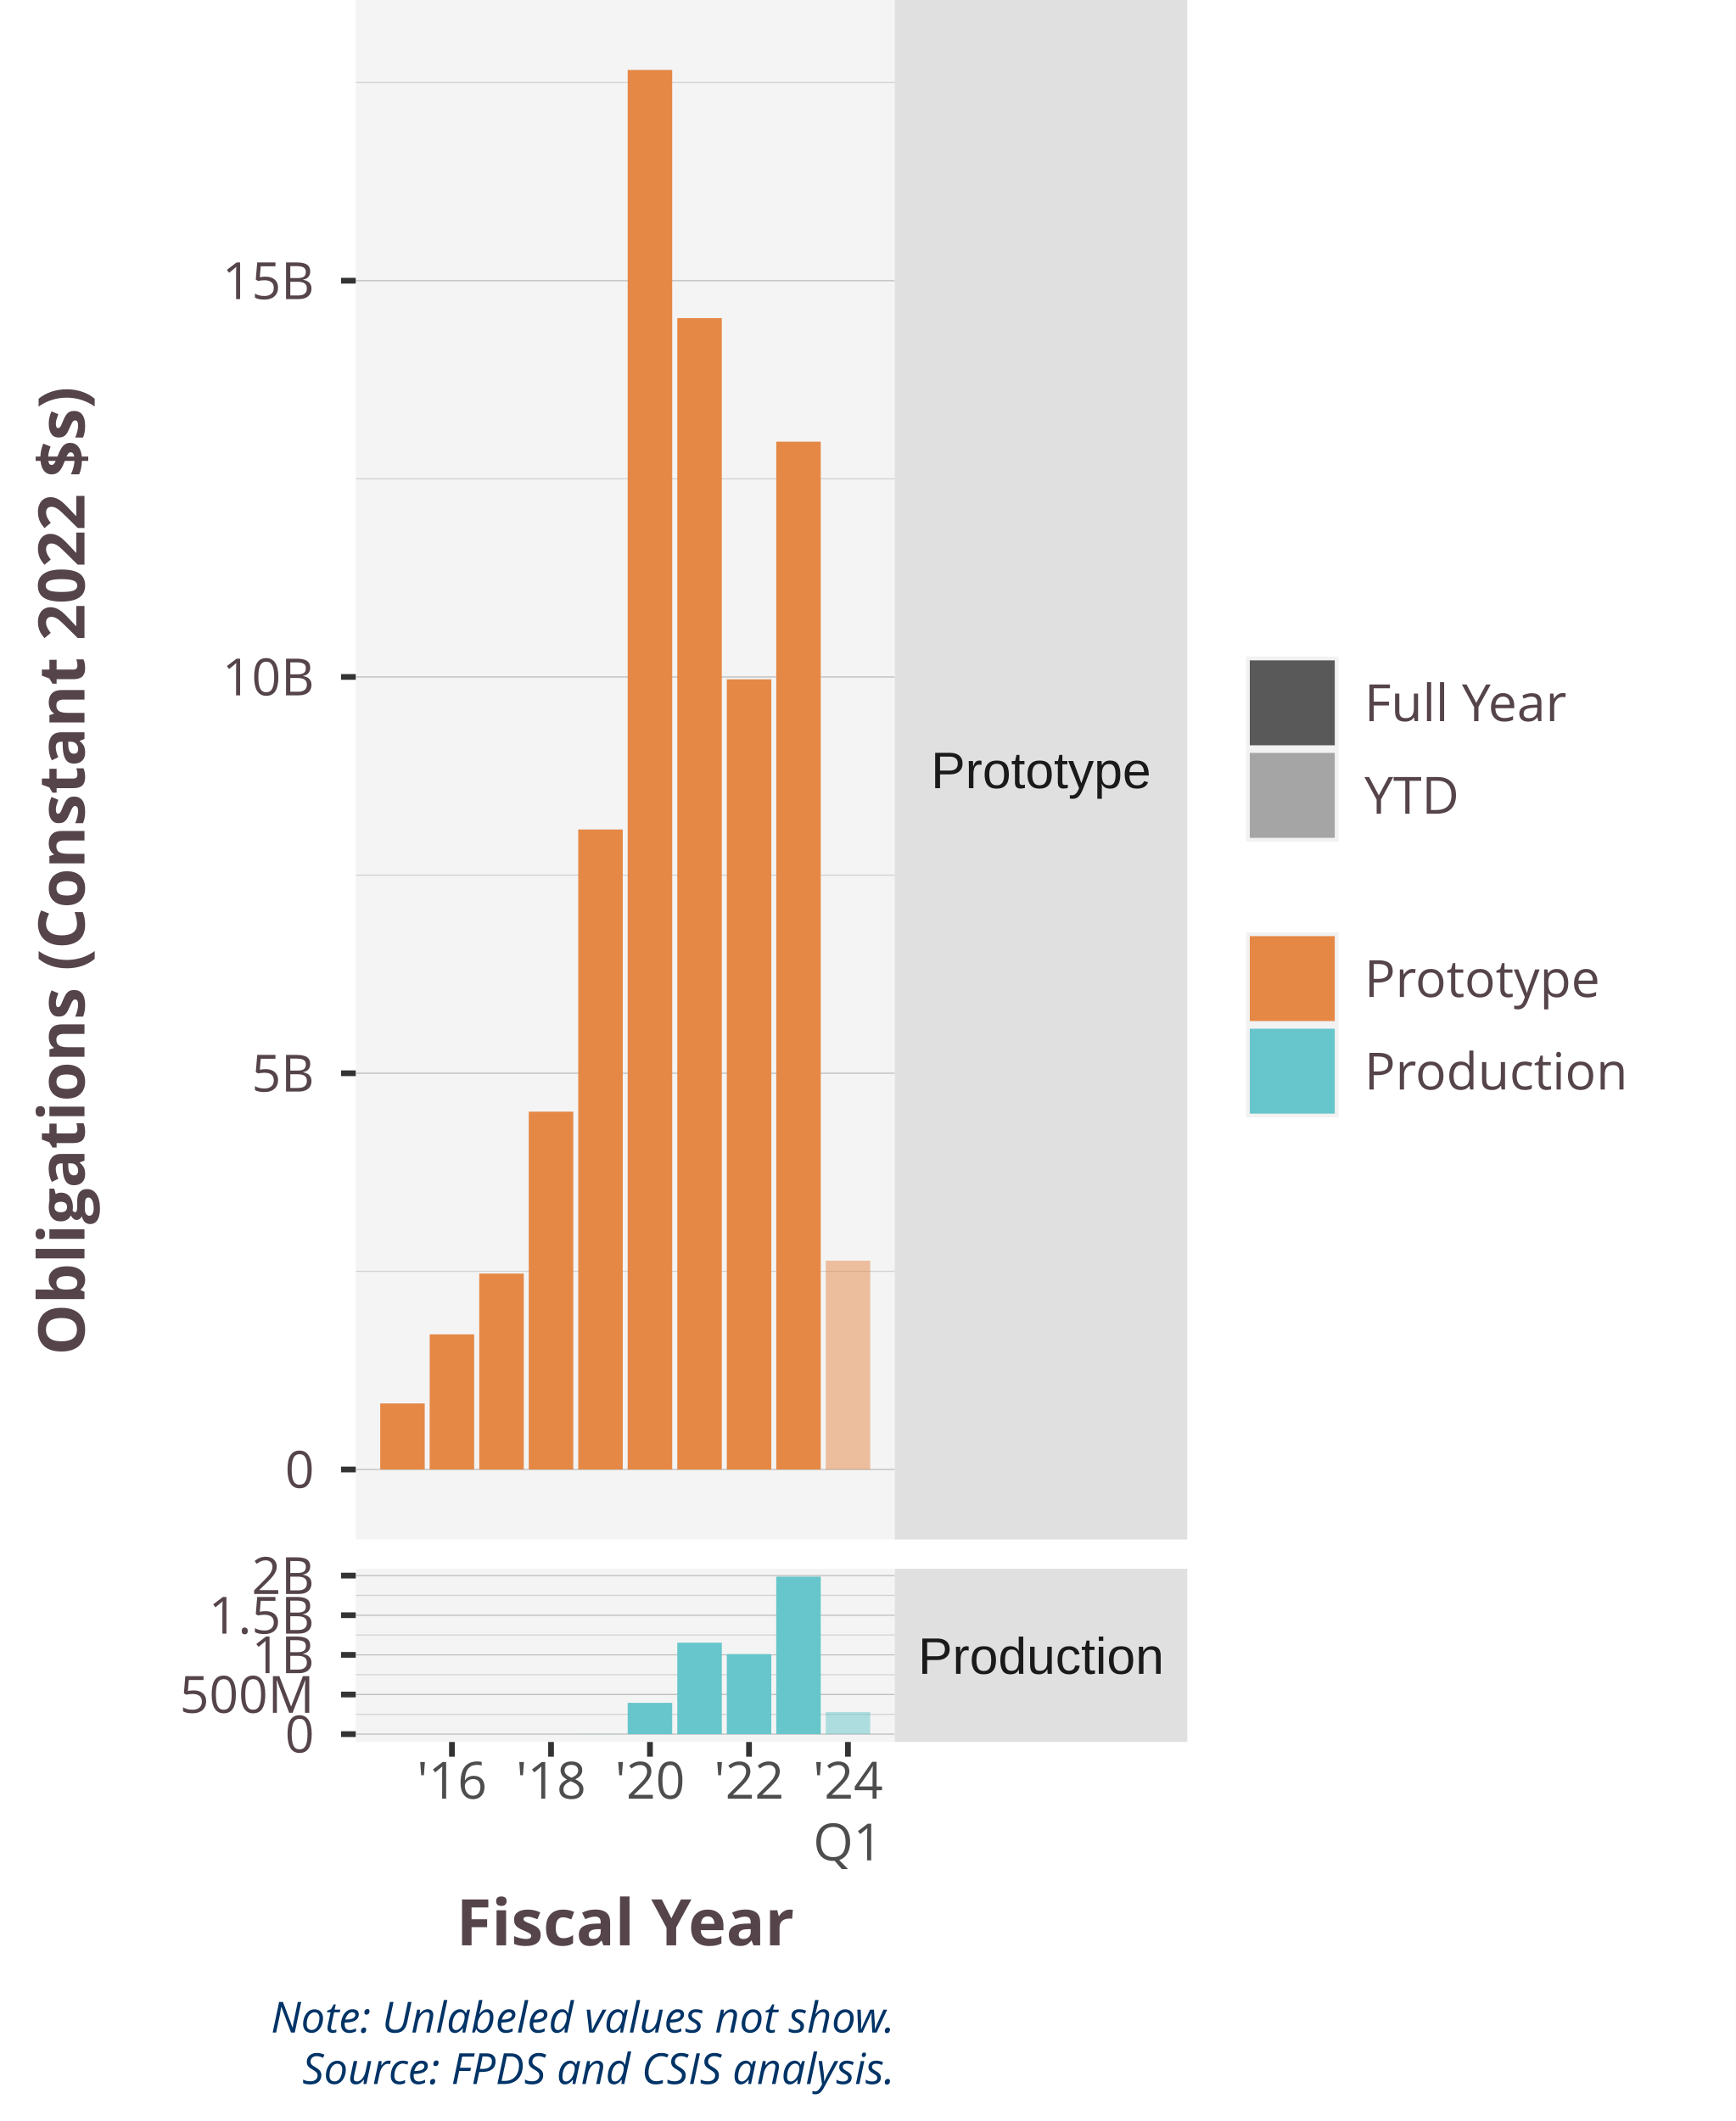
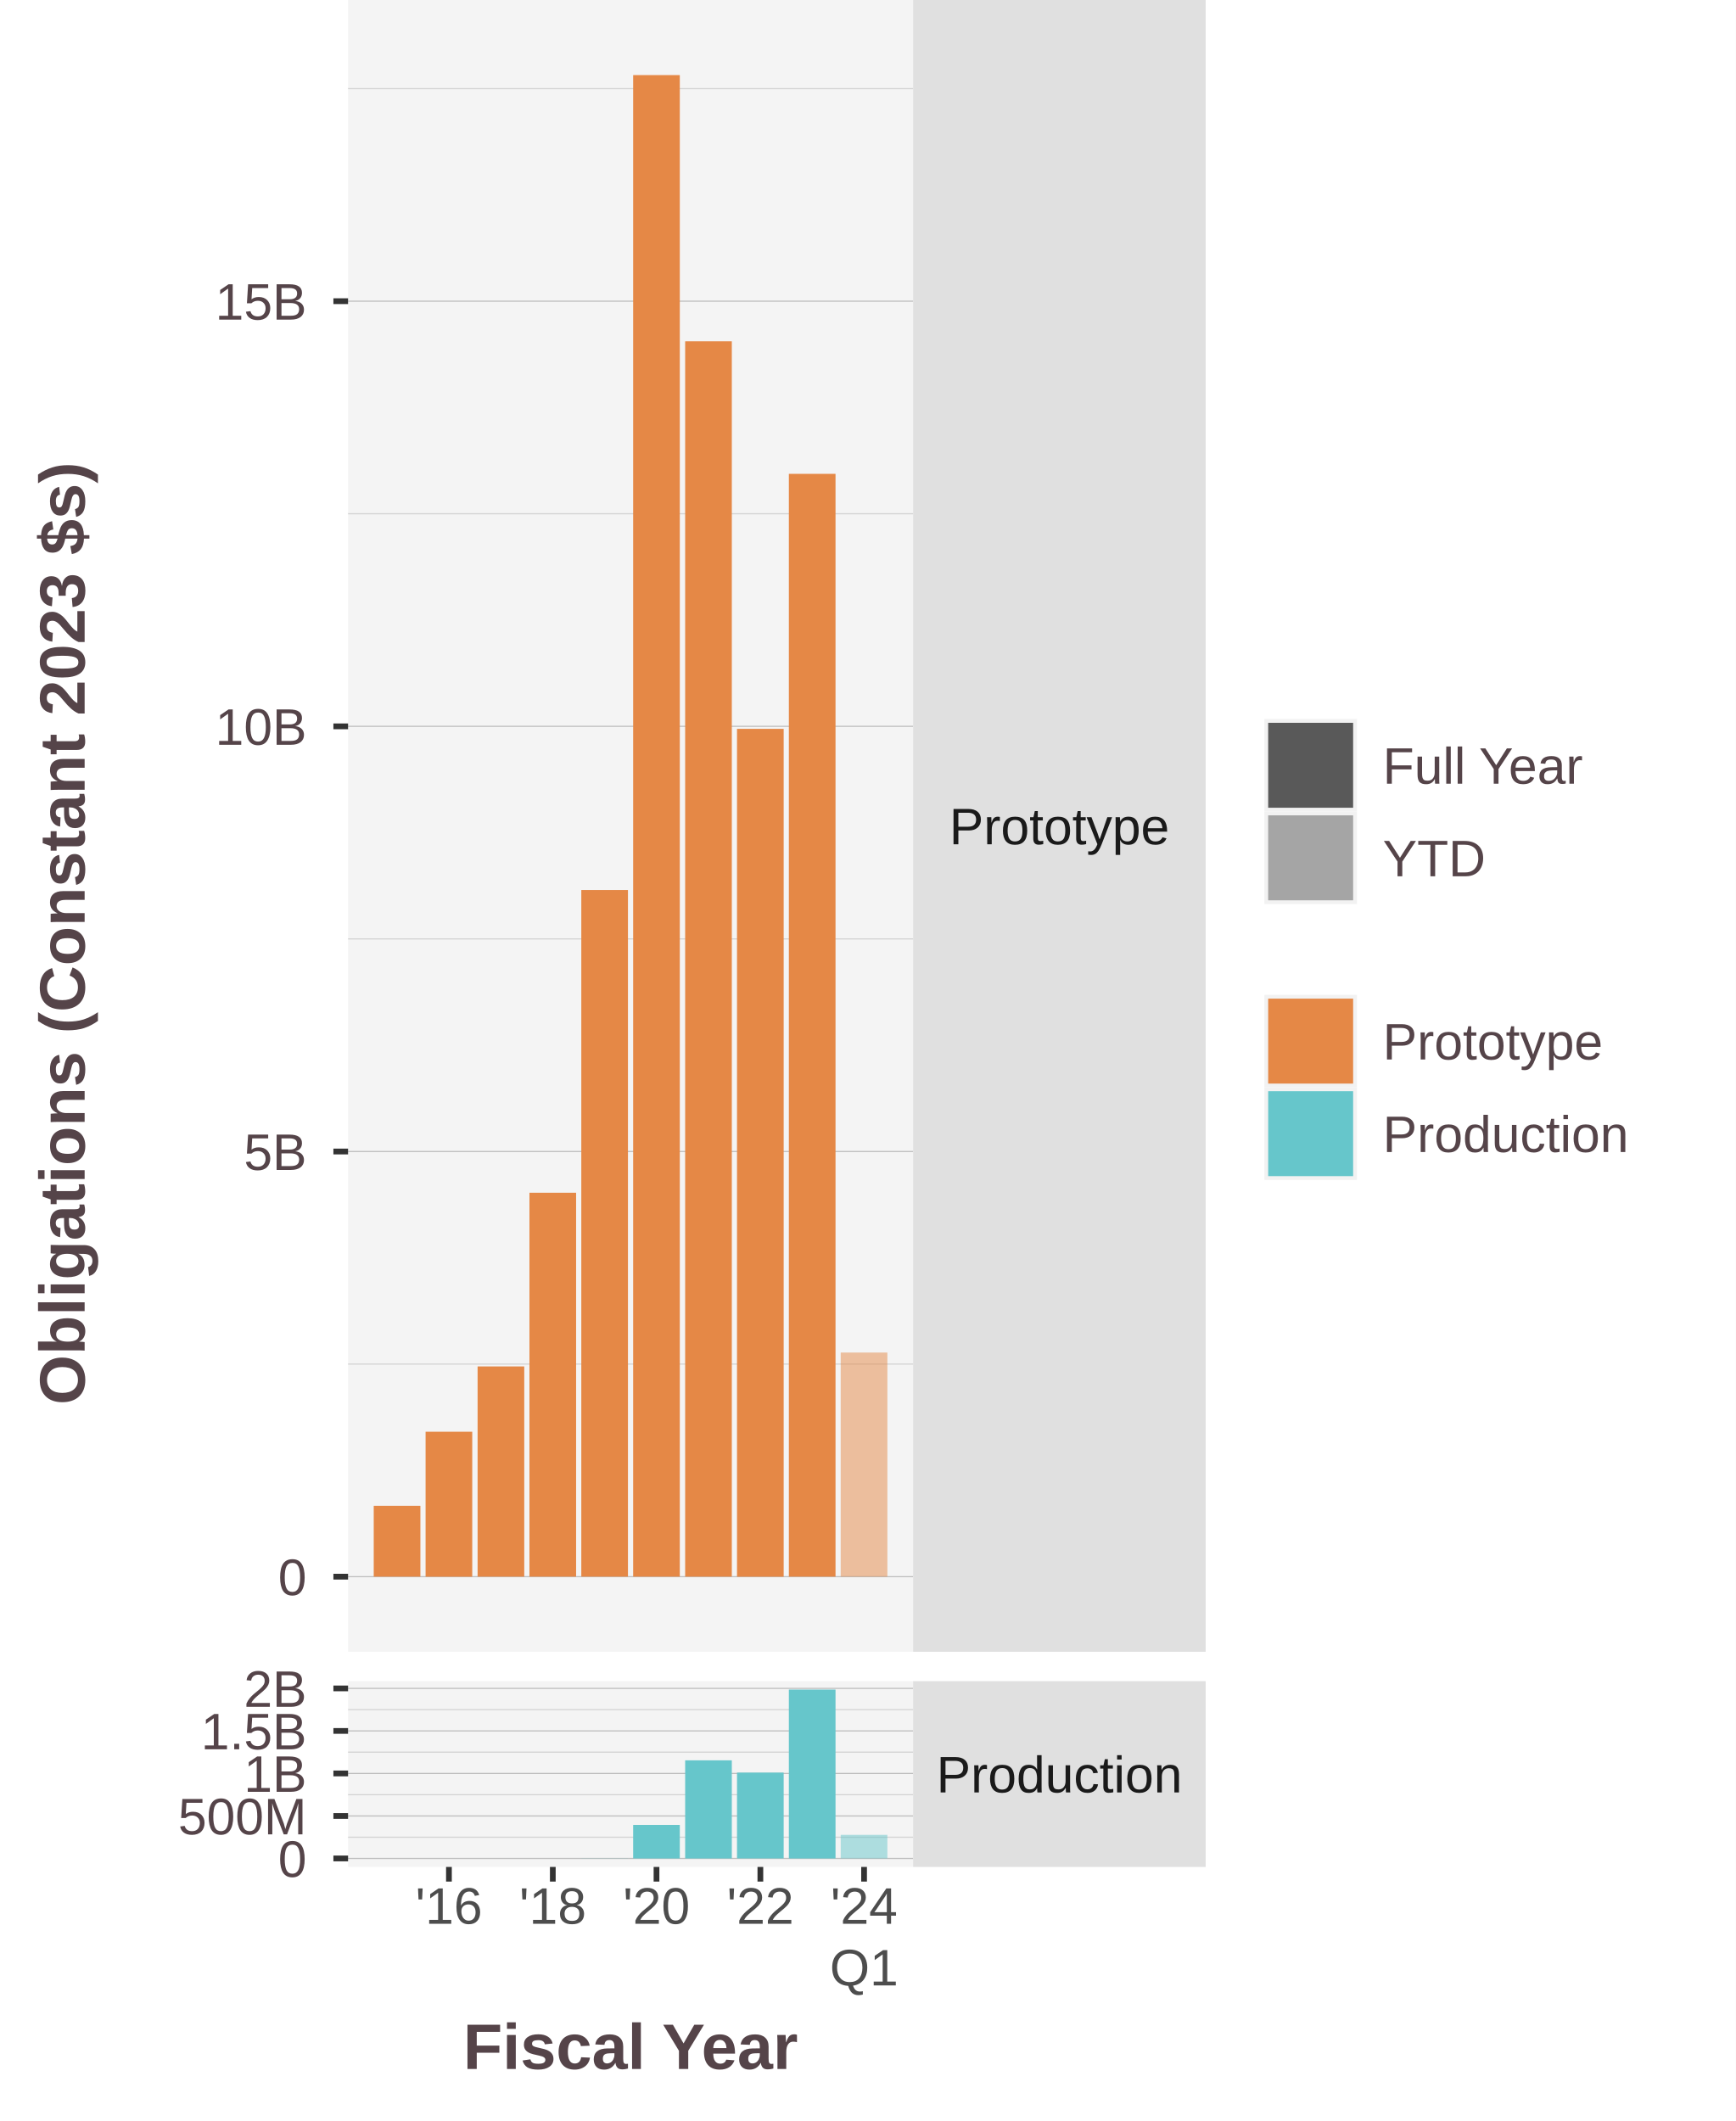
<svg xmlns="http://www.w3.org/2000/svg" class="svglite" width="324.00pt" height="396.00pt" viewBox="0 0 324.00 396.00">
  <defs>
    <style type="text/css">
    .svglite line, .svglite polyline, .svglite polygon, .svglite path, .svglite rect, .svglite circle {
      fill: none;
      stroke: #000000;
      stroke-linecap: round;
      stroke-linejoin: round;
      stroke-miterlimit: 10.00;
    }
    .svglite text {
      white-space: pre;
    }
  </style>
  </defs>
  <rect width="100%" height="100%" style="stroke: none; fill: #FFFFFF;" />
  <defs>
    <clipPath id="cpMC4wMHwzMjQuMDB8MC4wMHwzOTYuMDA=">
      <rect x="0.00" y="0.00" width="324.00" height="396.00" />
    </clipPath>
  </defs>
  <g clip-path="url(#cpMC4wMHwzMjQuMDB8MC4wMHwzOTYuMDA=)">
    <rect x="0.00" y="0.00" width="324.00" height="396.00" style="stroke-width: 1.07; stroke: #FFFFFF; fill: #FFFFFF;" />
  </g>
  <defs>
-     <clipPath id="cpNjYuNDF8MTY3LjAzfDAuMDB8Mjg3LjQy">
-       <rect x="66.41" y="0.00" width="100.63" height="287.42" />
+     <clipPath id="cpNjQuOTh8MTcwLjQ2fDAuMDB8MzA4LjM5">
+       <rect x="64.98" y="0.00" width="105.48" height="308.39" />
    </clipPath>
  </defs>
-   <g clip-path="url(#cpNjYuNDF8MTY3LjAzfDAuMDB8Mjg3LjQy)">
-     <rect x="66.41" y="-0" width="100.63" height="287.42" style="stroke-width: 1.07; stroke: none; fill: #F4F4F4;" />
-     <polyline points="66.41,237.37 167.03,237.37 " style="stroke-width: 0.21; stroke: #D3D3D3; stroke-linecap: butt;" />
-     <polyline points="66.41,163.39 167.03,163.39 " style="stroke-width: 0.21; stroke: #D3D3D3; stroke-linecap: butt;" />
-     <polyline points="66.41,89.40 167.03,89.40 " style="stroke-width: 0.21; stroke: #D3D3D3; stroke-linecap: butt;" />
-     <polyline points="66.41,15.42 167.03,15.42 " style="stroke-width: 0.21; stroke: #D3D3D3; stroke-linecap: butt;" />
-     <polyline points="66.41,274.36 167.03,274.36 " style="stroke-width: 0.21; stroke: #BEBEBE; stroke-linecap: butt;" />
-     <polyline points="66.41,200.38 167.03,200.38 " style="stroke-width: 0.21; stroke: #BEBEBE; stroke-linecap: butt;" />
-     <polyline points="66.41,126.39 167.03,126.39 " style="stroke-width: 0.21; stroke: #BEBEBE; stroke-linecap: butt;" />
-     <polyline points="66.41,52.41 167.03,52.41 " style="stroke-width: 0.21; stroke: #BEBEBE; stroke-linecap: butt;" />
-     <rect x="70.98" y="262.03" width="8.31" height="12.33" style="stroke-width: 1.07; stroke: none; stroke-linecap: butt; stroke-linejoin: miter; fill: #E58846;" />
-     <rect x="80.21" y="249.13" width="8.31" height="25.23" style="stroke-width: 1.07; stroke: none; stroke-linecap: butt; stroke-linejoin: miter; fill: #E58846;" />
-     <rect x="89.47" y="237.78" width="8.31" height="36.58" style="stroke-width: 1.07; stroke: none; stroke-linecap: butt; stroke-linejoin: miter; fill: #E58846;" />
-     <rect x="98.71" y="207.55" width="8.31" height="66.81" style="stroke-width: 1.07; stroke: none; stroke-linecap: butt; stroke-linejoin: miter; fill: #E58846;" />
-     <rect x="107.95" y="154.87" width="8.31" height="119.49" style="stroke-width: 1.07; stroke: none; stroke-linecap: butt; stroke-linejoin: miter; fill: #E58846;" />
-     <rect x="117.18" y="13.06" width="8.31" height="261.30" style="stroke-width: 1.07; stroke: none; stroke-linecap: butt; stroke-linejoin: miter; fill: #E58846;" />
-     <rect x="126.44" y="59.39" width="8.31" height="214.97" style="stroke-width: 1.07; stroke: none; stroke-linecap: butt; stroke-linejoin: miter; fill: #E58846;" />
-     <rect x="135.68" y="126.83" width="8.31" height="147.53" style="stroke-width: 1.07; stroke: none; stroke-linecap: butt; stroke-linejoin: miter; fill: #E58846;" />
-     <rect x="144.91" y="82.46" width="8.31" height="191.90" style="stroke-width: 1.07; stroke: none; stroke-linecap: butt; stroke-linejoin: miter; fill: #E58846;" />
-     <rect x="154.15" y="235.37" width="8.31" height="38.99" style="stroke-width: 1.07; stroke: none; stroke-linecap: butt; stroke-linejoin: miter; fill: #E58846; fill-opacity: 0.50;" />
+   <g clip-path="url(#cpNjQuOTh8MTcwLjQ2fDAuMDB8MzA4LjM5)">
+     <rect x="64.98" y="-0" width="105.48" height="308.39" style="stroke-width: 1.07; stroke: none; fill: #F4F4F4;" />
+     <polyline points="64.98,254.68 170.46,254.68 " style="stroke-width: 0.21; stroke: #D3D3D3; stroke-linecap: butt;" />
+     <polyline points="64.98,175.30 170.46,175.30 " style="stroke-width: 0.21; stroke: #D3D3D3; stroke-linecap: butt;" />
+     <polyline points="64.98,95.92 170.46,95.92 " style="stroke-width: 0.21; stroke: #D3D3D3; stroke-linecap: butt;" />
+     <polyline points="64.98,16.55 170.46,16.55 " style="stroke-width: 0.21; stroke: #D3D3D3; stroke-linecap: butt;" />
+     <polyline points="64.98,294.37 170.46,294.37 " style="stroke-width: 0.21; stroke: #BEBEBE; stroke-linecap: butt;" />
+     <polyline points="64.98,214.99 170.46,214.99 " style="stroke-width: 0.21; stroke: #BEBEBE; stroke-linecap: butt;" />
+     <polyline points="64.98,135.61 170.46,135.61 " style="stroke-width: 0.21; stroke: #BEBEBE; stroke-linecap: butt;" />
+     <polyline points="64.98,56.23 170.46,56.23 " style="stroke-width: 0.21; stroke: #BEBEBE; stroke-linecap: butt;" />
+     <rect x="69.77" y="281.14" width="8.71" height="13.23" style="stroke-width: 1.07; stroke: none; stroke-linecap: butt; stroke-linejoin: miter; fill: #E58846;" />
+     <rect x="79.45" y="267.31" width="8.71" height="27.07" style="stroke-width: 1.07; stroke: none; stroke-linecap: butt; stroke-linejoin: miter; fill: #E58846;" />
+     <rect x="89.16" y="255.12" width="8.71" height="39.25" style="stroke-width: 1.07; stroke: none; stroke-linecap: butt; stroke-linejoin: miter; fill: #E58846;" />
+     <rect x="98.84" y="222.69" width="8.71" height="71.68" style="stroke-width: 1.07; stroke: none; stroke-linecap: butt; stroke-linejoin: miter; fill: #E58846;" />
+     <rect x="108.52" y="166.17" width="8.71" height="128.20" style="stroke-width: 1.07; stroke: none; stroke-linecap: butt; stroke-linejoin: miter; fill: #E58846;" />
+     <rect x="118.20" y="14.02" width="8.71" height="280.35" style="stroke-width: 1.07; stroke: none; stroke-linecap: butt; stroke-linejoin: miter; fill: #E58846;" />
+     <rect x="127.91" y="63.72" width="8.71" height="230.65" style="stroke-width: 1.07; stroke: none; stroke-linecap: butt; stroke-linejoin: miter; fill: #E58846;" />
+     <rect x="137.59" y="136.08" width="8.71" height="158.30" style="stroke-width: 1.07; stroke: none; stroke-linecap: butt; stroke-linejoin: miter; fill: #E58846;" />
+     <rect x="147.27" y="88.47" width="8.71" height="205.90" style="stroke-width: 1.07; stroke: none; stroke-linecap: butt; stroke-linejoin: miter; fill: #E58846;" />
+     <rect x="156.95" y="252.53" width="8.71" height="41.84" style="stroke-width: 1.07; stroke: none; stroke-linecap: butt; stroke-linejoin: miter; fill: #E58846; fill-opacity: 0.50;" />
  </g>
  <g clip-path="url(#cpMC4wMHwzMjQuMDB8MC4wMHwzOTYuMDA=)">
</g>
  <defs>
-     <clipPath id="cpNjYuNDF8MTY3LjAzfDI5Mi45MHwzMjUuMjQ=">
-       <rect x="66.41" y="292.90" width="100.63" height="32.33" />
+     <clipPath id="cpNjQuOTh8MTcwLjQ2fDMxMy44N3wzNDguNTY=">
+       <rect x="64.98" y="313.87" width="105.48" height="34.69" />
    </clipPath>
  </defs>
-   <g clip-path="url(#cpNjYuNDF8MTY3LjAzfDI5Mi45MHwzMjUuMjQ=)">
-     <rect x="66.41" y="292.90" width="100.63" height="32.33" style="stroke-width: 1.07; stroke: none; fill: #F4F4F4;" />
-     <polyline points="66.41,320.07 167.03,320.07 " style="stroke-width: 0.21; stroke: #D3D3D3; stroke-linecap: butt;" />
-     <polyline points="66.41,312.67 167.03,312.67 " style="stroke-width: 0.21; stroke: #D3D3D3; stroke-linecap: butt;" />
-     <polyline points="66.41,305.27 167.03,305.27 " style="stroke-width: 0.21; stroke: #D3D3D3; stroke-linecap: butt;" />
-     <polyline points="66.41,297.87 167.03,297.87 " style="stroke-width: 0.21; stroke: #D3D3D3; stroke-linecap: butt;" />
-     <polyline points="66.41,323.77 167.03,323.77 " style="stroke-width: 0.21; stroke: #BEBEBE; stroke-linecap: butt;" />
-     <polyline points="66.41,316.37 167.03,316.37 " style="stroke-width: 0.21; stroke: #BEBEBE; stroke-linecap: butt;" />
-     <polyline points="66.41,308.97 167.03,308.97 " style="stroke-width: 0.21; stroke: #BEBEBE; stroke-linecap: butt;" />
-     <polyline points="66.41,301.57 167.03,301.57 " style="stroke-width: 0.21; stroke: #BEBEBE; stroke-linecap: butt;" />
-     <polyline points="66.41,294.17 167.03,294.17 " style="stroke-width: 0.21; stroke: #BEBEBE; stroke-linecap: butt;" />
-     <rect x="107.95" y="323.75" width="8.31" height="0.017" style="stroke-width: 1.07; stroke: none; stroke-linecap: butt; stroke-linejoin: miter; fill: #66C6CB;" />
-     <rect x="117.18" y="317.93" width="8.31" height="5.84" style="stroke-width: 1.07; stroke: none; stroke-linecap: butt; stroke-linejoin: miter; fill: #66C6CB;" />
-     <rect x="126.44" y="306.69" width="8.31" height="17.08" style="stroke-width: 1.07; stroke: none; stroke-linecap: butt; stroke-linejoin: miter; fill: #66C6CB;" />
-     <rect x="135.68" y="308.83" width="8.31" height="14.94" style="stroke-width: 1.07; stroke: none; stroke-linecap: butt; stroke-linejoin: miter; fill: #66C6CB;" />
-     <rect x="144.91" y="294.37" width="8.31" height="29.39" style="stroke-width: 1.07; stroke: none; stroke-linecap: butt; stroke-linejoin: miter; fill: #66C6CB;" />
-     <rect x="154.15" y="319.66" width="8.31" height="4.11" style="stroke-width: 1.07; stroke: none; stroke-linecap: butt; stroke-linejoin: miter; fill: #66C6CB; fill-opacity: 0.50;" />
+   <g clip-path="url(#cpNjQuOTh8MTcwLjQ2fDMxMy44N3wzNDguNTY=)">
+     <rect x="64.98" y="313.87" width="105.48" height="34.69" style="stroke-width: 1.07; stroke: none; fill: #F4F4F4;" />
+     <polyline points="64.98,343.02 170.46,343.02 " style="stroke-width: 0.21; stroke: #D3D3D3; stroke-linecap: butt;" />
+     <polyline points="64.98,335.08 170.46,335.08 " style="stroke-width: 0.21; stroke: #D3D3D3; stroke-linecap: butt;" />
+     <polyline points="64.98,327.14 170.46,327.14 " style="stroke-width: 0.21; stroke: #D3D3D3; stroke-linecap: butt;" />
+     <polyline points="64.98,319.20 170.46,319.20 " style="stroke-width: 0.21; stroke: #D3D3D3; stroke-linecap: butt;" />
+     <polyline points="64.98,346.98 170.46,346.98 " style="stroke-width: 0.21; stroke: #BEBEBE; stroke-linecap: butt;" />
+     <polyline points="64.98,339.05 170.46,339.05 " style="stroke-width: 0.21; stroke: #BEBEBE; stroke-linecap: butt;" />
+     <polyline points="64.98,331.11 170.46,331.11 " style="stroke-width: 0.21; stroke: #BEBEBE; stroke-linecap: butt;" />
+     <polyline points="64.98,323.17 170.46,323.17 " style="stroke-width: 0.21; stroke: #BEBEBE; stroke-linecap: butt;" />
+     <polyline points="64.98,315.23 170.46,315.23 " style="stroke-width: 0.21; stroke: #BEBEBE; stroke-linecap: butt;" />
+     <rect x="108.52" y="346.97" width="8.71" height="0.018" style="stroke-width: 1.07; stroke: none; stroke-linecap: butt; stroke-linejoin: miter; fill: #66C6CB;" />
+     <rect x="118.20" y="340.72" width="8.71" height="6.27" style="stroke-width: 1.07; stroke: none; stroke-linecap: butt; stroke-linejoin: miter; fill: #66C6CB;" />
+     <rect x="127.91" y="328.66" width="8.71" height="18.33" style="stroke-width: 1.07; stroke: none; stroke-linecap: butt; stroke-linejoin: miter; fill: #66C6CB;" />
+     <rect x="137.59" y="330.95" width="8.71" height="16.03" style="stroke-width: 1.07; stroke: none; stroke-linecap: butt; stroke-linejoin: miter; fill: #66C6CB;" />
+     <rect x="147.27" y="315.45" width="8.71" height="31.54" style="stroke-width: 1.07; stroke: none; stroke-linecap: butt; stroke-linejoin: miter; fill: #66C6CB;" />
+     <rect x="156.95" y="342.57" width="8.71" height="4.41" style="stroke-width: 1.07; stroke: none; stroke-linecap: butt; stroke-linejoin: miter; fill: #66C6CB; fill-opacity: 0.50;" />
  </g>
  <g clip-path="url(#cpMC4wMHwzMjQuMDB8MC4wMHwzOTYuMDA=)">
</g>
  <defs>
-     <clipPath id="cpMTY3LjAzfDIyMS42NnwwLjAwfDI4Ny40Mg==">
-       <rect x="167.03" y="0.00" width="54.62" height="287.42" />
+     <clipPath id="cpMTcwLjQ2fDIyNS4wOHwwLjAwfDMwOC4zOQ==">
+       <rect x="170.46" y="0.00" width="54.62" height="308.39" />
    </clipPath>
  </defs>
-   <g clip-path="url(#cpMTY3LjAzfDIyMS42NnwwLjAwfDI4Ny40Mg==)">
-     <rect x="167.03" y="-0" width="54.62" height="287.42" style="stroke-width: 1.07; stroke: none; fill: #E0E0E0;" />
-     <text x="194.35" y="147.15" text-anchor="middle" style="font-size: 9.60px;fill: #1A1A1A; font-family: &quot;Arial&quot;;" textLength="41.05px" lengthAdjust="spacingAndGlyphs">Prototype</text>
+   <g clip-path="url(#cpMTcwLjQ2fDIyNS4wOHwwLjAwfDMwOC4zOQ==)">
+     <rect x="170.46" y="-0" width="54.62" height="308.39" style="stroke-width: 1.07; stroke: none; fill: #E0E0E0;" />
+     <text x="197.77" y="157.63" text-anchor="middle" style="font-size: 9.60px;fill: #1A1A1A; font-family: &quot;Arial&quot;;" textLength="41.05px" lengthAdjust="spacingAndGlyphs">Prototype</text>
  </g>
  <g clip-path="url(#cpMC4wMHwzMjQuMDB8MC4wMHwzOTYuMDA=)">
</g>
  <defs>
-     <clipPath id="cpMTY3LjAzfDIyMS42NnwyOTIuOTB8MzI1LjI0">
-       <rect x="167.03" y="292.90" width="54.62" height="32.33" />
+     <clipPath id="cpMTcwLjQ2fDIyNS4wOHwzMTMuODd8MzQ4LjU2">
+       <rect x="170.46" y="313.87" width="54.62" height="34.69" />
    </clipPath>
  </defs>
-   <g clip-path="url(#cpMTY3LjAzfDIyMS42NnwyOTIuOTB8MzI1LjI0)">
-     <rect x="167.03" y="292.90" width="54.62" height="32.33" style="stroke-width: 1.07; stroke: none; fill: #E0E0E0;" />
-     <text x="194.35" y="312.51" text-anchor="middle" style="font-size: 9.60px;fill: #1A1A1A; font-family: &quot;Arial&quot;;" textLength="45.86px" lengthAdjust="spacingAndGlyphs">Production</text>
+   <g clip-path="url(#cpMTcwLjQ2fDIyNS4wOHwzMTMuODd8MzQ4LjU2)">
+     <rect x="170.46" y="313.87" width="54.62" height="34.69" style="stroke-width: 1.07; stroke: none; fill: #E0E0E0;" />
+     <text x="197.77" y="334.65" text-anchor="middle" style="font-size: 9.60px;fill: #1A1A1A; font-family: &quot;Arial&quot;;" textLength="45.86px" lengthAdjust="spacingAndGlyphs">Production</text>
  </g>
  <g clip-path="url(#cpMC4wMHwzMjQuMDB8MC4wMHwzOTYuMDA=)">
-     <polyline points="84.37,327.98 84.37,325.24 " style="stroke-width: 1.07; stroke: #333333; stroke-linecap: butt;" />
-     <polyline points="102.87,327.98 102.87,325.24 " style="stroke-width: 1.07; stroke: #333333; stroke-linecap: butt;" />
-     <polyline points="121.34,327.98 121.34,325.24 " style="stroke-width: 1.07; stroke: #333333; stroke-linecap: butt;" />
-     <polyline points="139.83,327.98 139.83,325.24 " style="stroke-width: 1.07; stroke: #333333; stroke-linecap: butt;" />
-     <polyline points="158.30,327.98 158.30,325.24 " style="stroke-width: 1.07; stroke: #333333; stroke-linecap: butt;" />
-     <text x="84.37" y="335.82" text-anchor="middle" style="font-size: 9.60px;fill: #4D4D4D; font-family: &quot;Open Sans&quot;;" textLength="13.08px" lengthAdjust="spacingAndGlyphs">'16</text>
-     <text x="102.87" y="335.82" text-anchor="middle" style="font-size: 9.60px;fill: #4D4D4D; font-family: &quot;Open Sans&quot;;" textLength="13.08px" lengthAdjust="spacingAndGlyphs">'18</text>
-     <text x="121.34" y="335.82" text-anchor="middle" style="font-size: 9.60px;fill: #4D4D4D; font-family: &quot;Open Sans&quot;;" textLength="13.08px" lengthAdjust="spacingAndGlyphs">'20</text>
-     <text x="139.83" y="335.82" text-anchor="middle" style="font-size: 9.60px;fill: #4D4D4D; font-family: &quot;Open Sans&quot;;" textLength="13.08px" lengthAdjust="spacingAndGlyphs">'22</text>
-     <text x="158.30" y="335.82" text-anchor="middle" style="font-size: 9.60px;fill: #4D4D4D; font-family: &quot;Open Sans&quot;;" textLength="13.08px" lengthAdjust="spacingAndGlyphs">'24</text>
-     <text x="158.30" y="347.34" text-anchor="middle" style="font-size: 9.60px;fill: #4D4D4D; font-family: &quot;Open Sans&quot;;" textLength="12.95px" lengthAdjust="spacingAndGlyphs">Q1</text>
-     <text x="58.68" y="277.78" text-anchor="end" style="font-size: 9.60px;fill: #554449; font-family: &quot;Open Sans&quot;;" textLength="5.49px" lengthAdjust="spacingAndGlyphs">0</text>
-     <text x="58.68" y="203.80" text-anchor="end" style="font-size: 9.60px;fill: #554449; font-family: &quot;Open Sans&quot;;" textLength="11.68px" lengthAdjust="spacingAndGlyphs">5B</text>
-     <text x="58.68" y="129.82" text-anchor="end" style="font-size: 9.60px;fill: #554449; font-family: &quot;Open Sans&quot;;" textLength="17.16px" lengthAdjust="spacingAndGlyphs">10B</text>
-     <text x="58.68" y="55.84" text-anchor="end" style="font-size: 9.60px;fill: #554449; font-family: &quot;Open Sans&quot;;" textLength="17.16px" lengthAdjust="spacingAndGlyphs">15B</text>
-     <polyline points="63.67,274.36 66.41,274.36 " style="stroke-width: 1.07; stroke: #333333; stroke-linecap: butt;" />
-     <polyline points="63.67,200.38 66.41,200.38 " style="stroke-width: 1.07; stroke: #333333; stroke-linecap: butt;" />
-     <polyline points="63.67,126.39 66.41,126.39 " style="stroke-width: 1.07; stroke: #333333; stroke-linecap: butt;" />
-     <polyline points="63.67,52.41 66.41,52.41 " style="stroke-width: 1.07; stroke: #333333; stroke-linecap: butt;" />
-     <text x="58.68" y="327.19" text-anchor="end" style="font-size: 9.60px;fill: #554449; font-family: &quot;Open Sans&quot;;" textLength="5.49px" lengthAdjust="spacingAndGlyphs">0</text>
-     <text x="58.68" y="319.79" text-anchor="end" style="font-size: 9.60px;fill: #554449; font-family: &quot;Open Sans&quot;;" textLength="25.08px" lengthAdjust="spacingAndGlyphs">500M</text>
-     <text x="58.68" y="312.39" text-anchor="end" style="font-size: 9.60px;fill: #554449; font-family: &quot;Open Sans&quot;;" textLength="11.68px" lengthAdjust="spacingAndGlyphs">1B</text>
-     <text x="58.68" y="305.00" text-anchor="end" style="font-size: 9.60px;fill: #554449; font-family: &quot;Open Sans&quot;;" textLength="19.68px" lengthAdjust="spacingAndGlyphs">1.5B</text>
-     <text x="58.68" y="297.60" text-anchor="end" style="font-size: 9.60px;fill: #554449; font-family: &quot;Open Sans&quot;;" textLength="11.68px" lengthAdjust="spacingAndGlyphs">2B</text>
-     <polyline points="63.67,323.77 66.41,323.77 " style="stroke-width: 1.07; stroke: #333333; stroke-linecap: butt;" />
-     <polyline points="63.67,316.37 66.41,316.37 " style="stroke-width: 1.07; stroke: #333333; stroke-linecap: butt;" />
-     <polyline points="63.67,308.97 66.41,308.97 " style="stroke-width: 1.07; stroke: #333333; stroke-linecap: butt;" />
-     <polyline points="63.67,301.57 66.41,301.57 " style="stroke-width: 1.07; stroke: #333333; stroke-linecap: butt;" />
-     <polyline points="63.67,294.17 66.41,294.17 " style="stroke-width: 1.07; stroke: #333333; stroke-linecap: butt;" />
-     <text x="116.72" y="363.20" text-anchor="middle" style="font-size: 12.00px; font-weight: bold;fill: #554449; font-family: &quot;Open Sans&quot;;" textLength="63.71px" lengthAdjust="spacingAndGlyphs">Fiscal Year</text>
-     <text transform="translate(15.77,162.62) rotate(-90)" text-anchor="middle" style="font-size: 12.00px; font-weight: bold;fill: #554449; font-family: &quot;Open Sans&quot;;" textLength="180.95px" lengthAdjust="spacingAndGlyphs">Obligations (Constant 2022 $s)</text>
-     <rect x="232.62" y="116.60" width="62.25" height="40.54" style="stroke-width: 1.07; stroke: none; fill: #FFFFFF;" />
-     <rect x="232.62" y="122.58" width="17.28" height="17.28" style="stroke-width: 1.07; stroke: none; fill: #F2F2F2;" />
-     <rect x="233.32" y="123.29" width="15.86" height="15.86" style="stroke-width: 1.07; stroke: none; stroke-linecap: butt; stroke-linejoin: miter; fill: #595959;" />
-     <rect x="232.62" y="139.86" width="17.28" height="17.28" style="stroke-width: 1.07; stroke: none; fill: #F2F2F2;" />
-     <rect x="233.32" y="140.57" width="15.86" height="15.86" style="stroke-width: 1.07; stroke: none; stroke-linecap: butt; stroke-linejoin: miter; fill: #595959; fill-opacity: 0.50;" />
-     <text x="254.72" y="134.64" style="font-size: 9.60px;fill: #554449; font-family: &quot;Open Sans&quot;;" textLength="38.15px" lengthAdjust="spacingAndGlyphs">Full Year</text>
-     <text x="254.72" y="151.92" style="font-size: 9.60px;fill: #554449; font-family: &quot;Open Sans&quot;;" textLength="17.60px" lengthAdjust="spacingAndGlyphs">YTD</text>
-     <rect x="232.62" y="168.10" width="73.38" height="40.54" style="stroke-width: 1.07; stroke: none; fill: #FFFFFF;" />
-     <rect x="232.62" y="174.08" width="17.28" height="17.28" style="stroke-width: 1.07; stroke: none; fill: #F2F2F2;" />
-     <rect x="233.32" y="174.78" width="15.86" height="15.86" style="stroke-width: 1.07; stroke: none; stroke-linecap: butt; stroke-linejoin: miter; fill: #E58846;" />
-     <rect x="232.62" y="191.36" width="17.28" height="17.28" style="stroke-width: 1.07; stroke: none; fill: #F2F2F2;" />
-     <rect x="233.32" y="192.06" width="15.86" height="15.86" style="stroke-width: 1.07; stroke: none; stroke-linecap: butt; stroke-linejoin: miter; fill: #66C6CB;" />
-     <text x="254.72" y="186.14" style="font-size: 9.60px;fill: #554449; font-family: &quot;Open Sans&quot;;" textLength="44.11px" lengthAdjust="spacingAndGlyphs">Prototype</text>
-     <text x="254.72" y="203.42" style="font-size: 9.60px;fill: #554449; font-family: &quot;Open Sans&quot;;" textLength="49.28px" lengthAdjust="spacingAndGlyphs">Production</text>
-     <text x="167.03" y="379.49" text-anchor="end" style="font-size: 8.00px; font-style: italic;fill: #003366; font-family: &quot;Open Sans&quot;;" textLength="117.17px" lengthAdjust="spacingAndGlyphs">Note: Unlabeled values not show.</text>
-     <text x="167.03" y="389.09" text-anchor="end" style="font-size: 8.00px; font-style: italic;fill: #003366; font-family: &quot;Open Sans&quot;;" textLength="110.92px" lengthAdjust="spacingAndGlyphs">Source: FPDS and CSIS analysis.</text>
+     <polyline points="83.81,351.30 83.81,348.56 " style="stroke-width: 1.07; stroke: #333333; stroke-linecap: butt;" />
+     <polyline points="103.20,351.30 103.20,348.56 " style="stroke-width: 1.07; stroke: #333333; stroke-linecap: butt;" />
+     <polyline points="122.56,351.30 122.56,348.56 " style="stroke-width: 1.07; stroke: #333333; stroke-linecap: butt;" />
+     <polyline points="141.95,351.30 141.95,348.56 " style="stroke-width: 1.07; stroke: #333333; stroke-linecap: butt;" />
+     <polyline points="161.31,351.30 161.31,348.56 " style="stroke-width: 1.07; stroke: #333333; stroke-linecap: butt;" />
+     <text x="83.81" y="359.17" text-anchor="middle" style="font-size: 9.60px;fill: #4D4D4D; font-family: &quot;Arial&quot;;" textLength="12.50px" lengthAdjust="spacingAndGlyphs">'16</text>
+     <text x="103.20" y="359.17" text-anchor="middle" style="font-size: 9.60px;fill: #4D4D4D; font-family: &quot;Arial&quot;;" textLength="12.50px" lengthAdjust="spacingAndGlyphs">'18</text>
+     <text x="122.56" y="359.17" text-anchor="middle" style="font-size: 9.60px;fill: #4D4D4D; font-family: &quot;Arial&quot;;" textLength="12.50px" lengthAdjust="spacingAndGlyphs">'20</text>
+     <text x="141.95" y="359.17" text-anchor="middle" style="font-size: 9.60px;fill: #4D4D4D; font-family: &quot;Arial&quot;;" textLength="12.50px" lengthAdjust="spacingAndGlyphs">'22</text>
+     <text x="161.31" y="359.17" text-anchor="middle" style="font-size: 9.60px;fill: #4D4D4D; font-family: &quot;Arial&quot;;" textLength="12.50px" lengthAdjust="spacingAndGlyphs">'24</text>
+     <text x="161.31" y="370.69" text-anchor="middle" style="font-size: 9.60px;fill: #4D4D4D; font-family: &quot;Arial&quot;;" textLength="12.79px" lengthAdjust="spacingAndGlyphs">Q1</text>
+     <text x="57.26" y="297.81" text-anchor="end" style="font-size: 9.60px;fill: #554449; font-family: &quot;Arial&quot;;" textLength="5.34px" lengthAdjust="spacingAndGlyphs">0</text>
+     <text x="57.26" y="218.43" text-anchor="end" style="font-size: 9.60px;fill: #554449; font-family: &quot;Arial&quot;;" textLength="11.73px" lengthAdjust="spacingAndGlyphs">5B</text>
+     <text x="57.26" y="139.05" text-anchor="end" style="font-size: 9.60px;fill: #554449; font-family: &quot;Arial&quot;;" textLength="17.06px" lengthAdjust="spacingAndGlyphs">10B</text>
+     <text x="57.26" y="59.67" text-anchor="end" style="font-size: 9.60px;fill: #554449; font-family: &quot;Arial&quot;;" textLength="17.06px" lengthAdjust="spacingAndGlyphs">15B</text>
+     <polyline points="62.24,294.37 64.98,294.37 " style="stroke-width: 1.07; stroke: #333333; stroke-linecap: butt;" />
+     <polyline points="62.24,214.99 64.98,214.99 " style="stroke-width: 1.07; stroke: #333333; stroke-linecap: butt;" />
+     <polyline points="62.24,135.61 64.98,135.61 " style="stroke-width: 1.07; stroke: #333333; stroke-linecap: butt;" />
+     <polyline points="62.24,56.23 64.98,56.23 " style="stroke-width: 1.07; stroke: #333333; stroke-linecap: butt;" />
+     <text x="57.26" y="350.42" text-anchor="end" style="font-size: 9.60px;fill: #554449; font-family: &quot;Arial&quot;;" textLength="5.34px" lengthAdjust="spacingAndGlyphs">0</text>
+     <text x="57.26" y="342.48" text-anchor="end" style="font-size: 9.60px;fill: #554449; font-family: &quot;Arial&quot;;" textLength="24.00px" lengthAdjust="spacingAndGlyphs">500M</text>
+     <text x="57.26" y="334.54" text-anchor="end" style="font-size: 9.60px;fill: #554449; font-family: &quot;Arial&quot;;" textLength="11.73px" lengthAdjust="spacingAndGlyphs">1B</text>
+     <text x="57.26" y="326.60" text-anchor="end" style="font-size: 9.60px;fill: #554449; font-family: &quot;Arial&quot;;" textLength="19.73px" lengthAdjust="spacingAndGlyphs">1.5B</text>
+     <text x="57.26" y="318.67" text-anchor="end" style="font-size: 9.60px;fill: #554449; font-family: &quot;Arial&quot;;" textLength="11.73px" lengthAdjust="spacingAndGlyphs">2B</text>
+     <polyline points="62.24,346.98 64.98,346.98 " style="stroke-width: 1.07; stroke: #333333; stroke-linecap: butt;" />
+     <polyline points="62.24,339.05 64.98,339.05 " style="stroke-width: 1.07; stroke: #333333; stroke-linecap: butt;" />
+     <polyline points="62.24,331.11 64.98,331.11 " style="stroke-width: 1.07; stroke: #333333; stroke-linecap: butt;" />
+     <polyline points="62.24,323.17 64.98,323.17 " style="stroke-width: 1.07; stroke: #333333; stroke-linecap: butt;" />
+     <polyline points="62.24,315.23 64.98,315.23 " style="stroke-width: 1.07; stroke: #333333; stroke-linecap: butt;" />
+     <text x="117.72" y="386.28" text-anchor="middle" style="font-size: 12.00px; font-weight: bold;fill: #554449; font-family: &quot;Arial&quot;;" textLength="62.50px" lengthAdjust="spacingAndGlyphs">Fiscal Year</text>
+     <text transform="translate(15.80,174.28) rotate(-90)" text-anchor="middle" style="font-size: 12.00px; font-weight: bold;fill: #554449; font-family: &quot;Arial&quot;;" textLength="176.04px" lengthAdjust="spacingAndGlyphs">Obligations (Constant 2023 $s)</text>
+     <rect x="236.04" y="128.26" width="61.43" height="40.54" style="stroke-width: 1.07; stroke: none; fill: #FFFFFF;" />
+     <rect x="236.04" y="134.24" width="17.28" height="17.28" style="stroke-width: 1.07; stroke: none; fill: #F2F2F2;" />
+     <rect x="236.75" y="134.95" width="15.86" height="15.86" style="stroke-width: 1.07; stroke: none; stroke-linecap: butt; stroke-linejoin: miter; fill: #595959;" />
+     <rect x="236.04" y="151.52" width="17.28" height="17.28" style="stroke-width: 1.07; stroke: none; fill: #F2F2F2;" />
+     <rect x="236.75" y="152.23" width="15.86" height="15.86" style="stroke-width: 1.07; stroke: none; stroke-linecap: butt; stroke-linejoin: miter; fill: #595959; fill-opacity: 0.50;" />
+     <text x="258.15" y="146.32" style="font-size: 9.60px;fill: #554449; font-family: &quot;Arial&quot;;" textLength="37.33px" lengthAdjust="spacingAndGlyphs">Full Year</text>
+     <text x="258.15" y="163.60" style="font-size: 9.60px;fill: #554449; font-family: &quot;Arial&quot;;" textLength="19.18px" lengthAdjust="spacingAndGlyphs">YTD</text>
+     <rect x="236.04" y="179.76" width="69.96" height="40.54" style="stroke-width: 1.07; stroke: none; fill: #FFFFFF;" />
+     <rect x="236.04" y="185.74" width="17.28" height="17.28" style="stroke-width: 1.07; stroke: none; fill: #F2F2F2;" />
+     <rect x="236.75" y="186.45" width="15.86" height="15.86" style="stroke-width: 1.07; stroke: none; stroke-linecap: butt; stroke-linejoin: miter; fill: #E58846;" />
+     <rect x="236.04" y="203.02" width="17.28" height="17.28" style="stroke-width: 1.07; stroke: none; fill: #F2F2F2;" />
+     <rect x="236.75" y="203.73" width="15.86" height="15.86" style="stroke-width: 1.07; stroke: none; stroke-linecap: butt; stroke-linejoin: miter; fill: #66C6CB;" />
+     <text x="258.15" y="197.81" style="font-size: 9.60px;fill: #554449; font-family: &quot;Arial&quot;;" textLength="41.05px" lengthAdjust="spacingAndGlyphs">Prototype</text>
+     <text x="258.15" y="215.09" style="font-size: 9.60px;fill: #554449; font-family: &quot;Arial&quot;;" textLength="45.86px" lengthAdjust="spacingAndGlyphs">Production</text>
  </g>
</svg>
